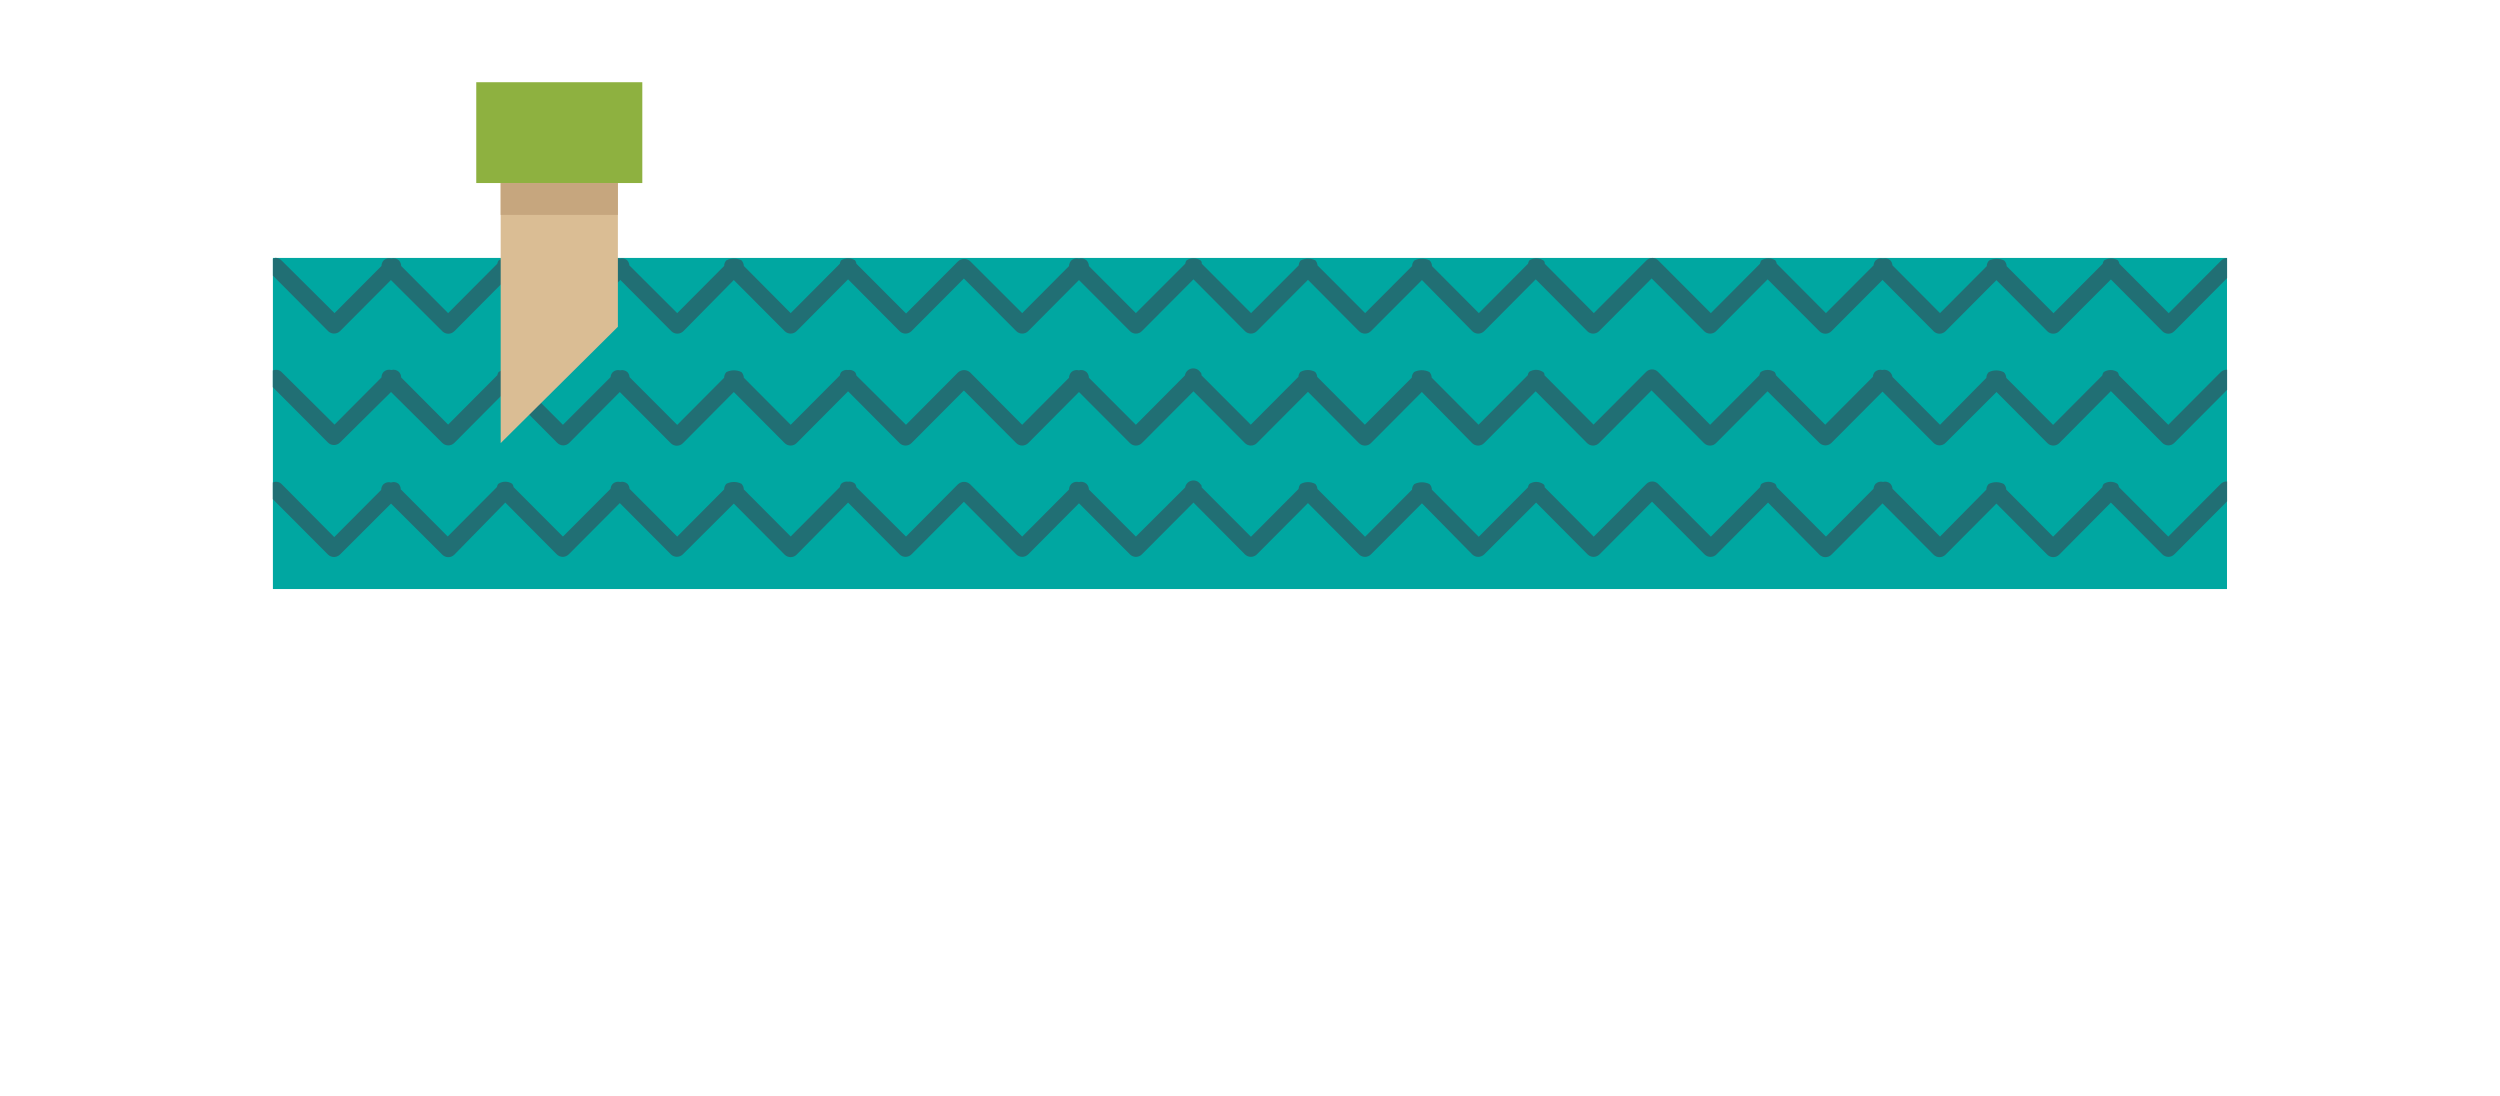
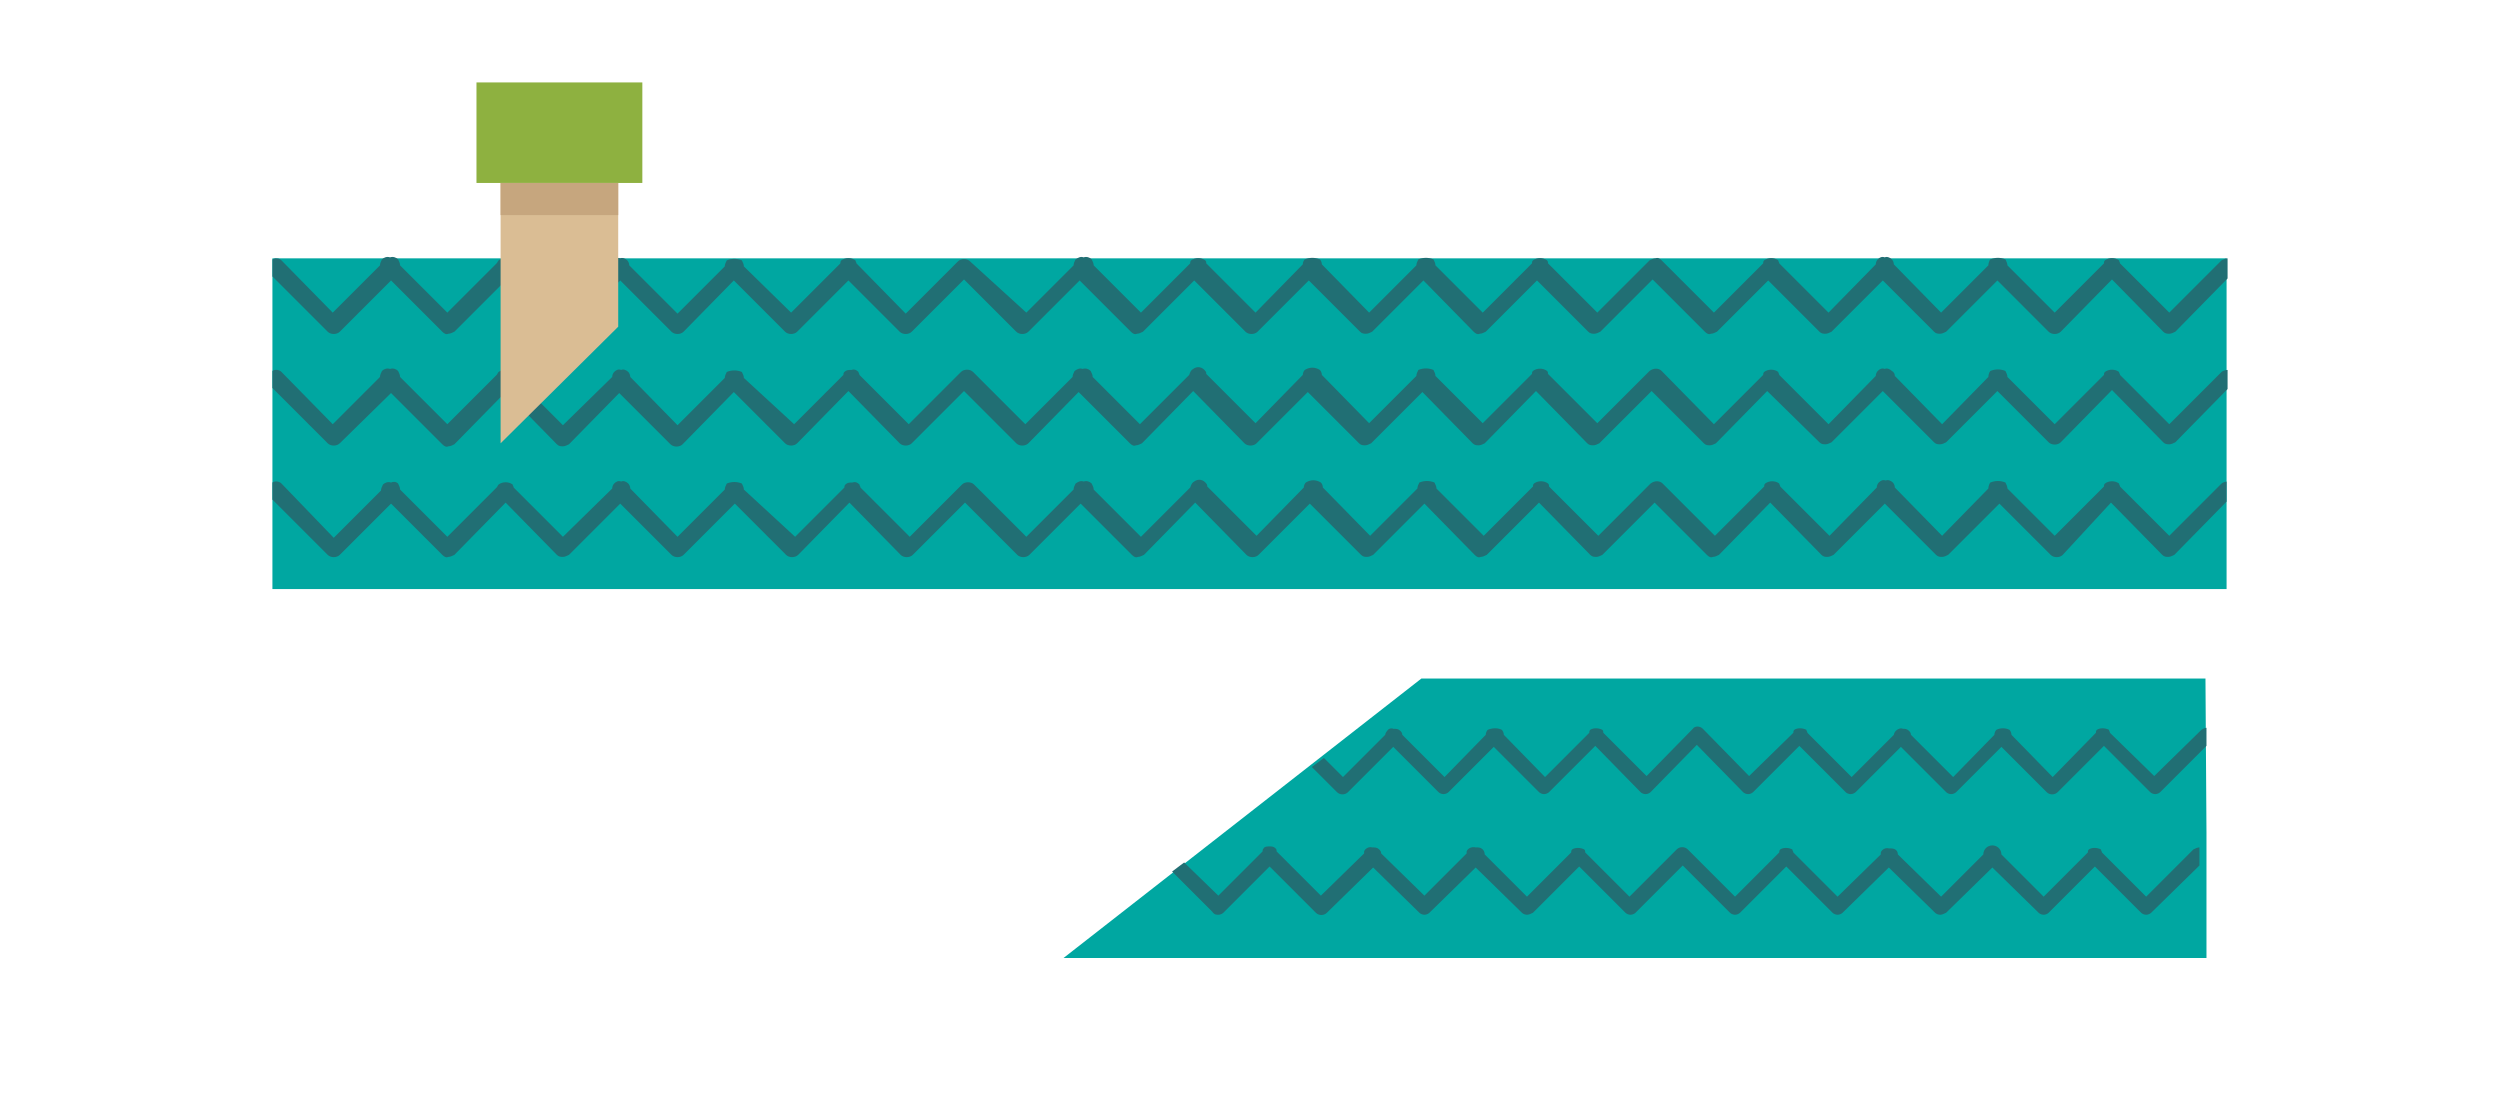
- <svg xmlns="http://www.w3.org/2000/svg" viewBox="0 0 248.71 108.94">
-   <defs>
-     <style>.cls-1{fill:none;opacity:0.8;}.cls-2{fill:#00a7a1;}.cls-3{fill:#216f74;}.cls-4{fill:#dabd94;}.cls-5{fill:#8eb140;}.cls-6{fill:#c6a67e;}</style>
-   </defs>
-   <g id="Capa_2" data-name="Capa 2">
-     <g id="Layer_1" data-name="Layer 1">
-       <rect class="cls-1" width="248.71" height="108.94" />
-       <rect class="cls-2" x="27.15" y="25.66" width="194.4" height="32.94" />
-       <path class="cls-3" d="M221.56,25.67h0a.84.84,0,0,0-.59.25l-5.22,5.24-4.9-4.91a.89.89,0,0,0-.14-.34,1.28,1.28,0,0,0-1.39,0,.83.83,0,0,0-.14.34l-4.89,4.91-4.66-4.68a.82.82,0,0,0-.24-.56,1.71,1.71,0,0,0-1.51,0,.81.81,0,0,0-.23.56L193,31.15l-4.73-4.75a.82.82,0,0,0-.2-.49.79.79,0,0,0-.74-.19.8.8,0,0,0-.74.19.84.84,0,0,0-.2.49l-4.74,4.75-4.89-4.91a.83.83,0,0,0-.14-.34,1.28,1.28,0,0,0-1.39,0c-.09.09-.09.22-.14.34l-4.89,4.91-5.23-5.24a.82.82,0,0,0-.59-.25h0a.84.84,0,0,0-.59.25l-5.23,5.24-4.88-4.91c0-.11,0-.24-.15-.34a1.27,1.27,0,0,0-1.38,0,.84.84,0,0,0-.14.34l-4.89,4.91-4.66-4.68a.83.83,0,0,0-.23-.56,1.73,1.73,0,0,0-1.52,0,.83.83,0,0,0-.23.56l-4.67,4.68-4.74-4.75a.85.85,0,0,0-.2-.49,1.56,1.56,0,0,0-1.47,0,.82.82,0,0,0-.2.49l-4.74,4.75-4.9-4.91c0-.11,0-.24-.13-.34a1.29,1.29,0,0,0-1.39,0,.83.83,0,0,0-.13.34L113,31.15l-4.67-4.68a.83.83,0,0,0-.23-.56.8.8,0,0,0-.77-.18.78.78,0,0,0-.75.18.87.87,0,0,0-.23.56l-4.66,4.68L96.53,26s0,0,0,0a.89.89,0,0,0-1.22,0s0,0,0,0l-5.17,5.19L85.2,26.24a.82.82,0,0,0-.13-.34,1.29,1.29,0,0,0-1.39,0,.71.71,0,0,0-.13.34l-4.89,4.91L74,26.46a.9.9,0,0,0-.23-.56,1.67,1.67,0,0,0-1.51,0,.84.84,0,0,0-.22.56l-4.67,4.69L62.61,26.4a.83.83,0,0,0-.2-.49.79.79,0,0,0-.74-.19.78.78,0,0,0-.74.19.84.84,0,0,0-.21.49L56,31.15,51.1,26.24A.84.84,0,0,0,51,25.9a1.25,1.25,0,0,0-1.38,0c-.1.09-.1.22-.15.34l-4.89,4.91-4.67-4.69a.82.82,0,0,0-.23-.56.79.79,0,0,0-.75-.18.79.79,0,0,0-.76.18.84.84,0,0,0-.22.56l-4.67,4.69L28,25.9a.84.84,0,0,0-.59-.25h0c-.1,0-.17.08-.26.11v1.66l5.49,5.52a.85.85,0,0,0,1.19,0l5.06-5.08L44,32.95a.84.84,0,0,0,.6.25.84.84,0,0,0,.6-.25l5.12-5.15,5.12,5.15a.86.86,0,0,0,.6.25.84.84,0,0,0,.59-.25l5.08-5.1,5.08,5.1a.85.85,0,0,0,1.19,0L73,27.86l5.06,5.08a.84.84,0,0,0,1.19,0l5.12-5.15,5.12,5.15a.84.84,0,0,0,1.19,0l5.21-5.23,5.21,5.23a.84.84,0,0,0,1.19,0l5.05-5.08,5.07,5.08a.84.84,0,0,0,.6.25.83.83,0,0,0,.59-.25l5.13-5.15,5.12,5.15a.84.84,0,0,0,1.19,0l5.08-5.1,5.07,5.1a.86.86,0,0,0,.6.25.83.83,0,0,0,.6-.25l5.07-5.08,5,5.08a.84.84,0,0,0,.6.25.86.86,0,0,0,.6-.25l5.12-5.15,5.12,5.15a.83.83,0,0,0,.59.25.85.85,0,0,0,.6-.25l5.22-5.24,5.22,5.24a.84.84,0,0,0,.6.25.83.83,0,0,0,.6-.25l5.12-5.15L181,32.95a.86.86,0,0,0,.6.25.85.85,0,0,0,.6-.25l5.08-5.1,5.08,5.1a.83.83,0,0,0,.59.25.86.86,0,0,0,.6-.25l5.06-5.08,5.06,5.08a.84.84,0,0,0,1.19,0L210,27.8l5.12,5.15a.85.85,0,0,0,.6.25.83.83,0,0,0,.59-.25l5.25-5.28Z" />
-       <path class="cls-3" d="M221.56,36.78a.82.82,0,0,0-.63.24l-5.22,5.24-4.9-4.91a.88.88,0,0,0-.14-.33,1.26,1.26,0,0,0-1.39,0,.81.81,0,0,0-.14.34l-4.89,4.91-4.66-4.68a.82.82,0,0,0-.24-.56,1.67,1.67,0,0,0-1.51,0,.81.81,0,0,0-.23.56L193,42.26l-4.73-4.76A.81.81,0,0,0,188,37a.78.78,0,0,0-.74-.19.79.79,0,0,0-.74.19.83.83,0,0,0-.2.49l-4.74,4.76-4.89-4.91a.82.82,0,0,0-.14-.33,1.26,1.26,0,0,0-1.39,0c-.09.09-.09.22-.14.34l-4.89,4.91L164.95,37a.83.83,0,0,0-1.19,0l-5.23,5.24-4.88-4.91c0-.11,0-.24-.15-.33a1.25,1.25,0,0,0-1.38,0,.82.82,0,0,0-.14.34l-4.89,4.91-4.66-4.68a.83.83,0,0,0-.23-.56,1.69,1.69,0,0,0-1.52,0,.83.83,0,0,0-.23.56l-4.67,4.68-4.74-4.76a.83.83,0,0,0-.2-.49,1.52,1.52,0,0,0-1.47,0,.81.81,0,0,0-.2.49l-4.74,4.76-4.9-4.91c0-.11,0-.24-.13-.33a.84.84,0,0,0-1.52.34L113,42.26l-4.67-4.68a.83.83,0,0,0-.23-.56.8.8,0,0,0-.77-.18.79.79,0,0,0-.75.18.87.87,0,0,0-.23.56l-4.66,4.68-5.17-5.2s0,0,0,0a.89.89,0,0,0-1.22,0s0,0,0,0l-5.17,5.2L85.2,37.36a.8.8,0,0,0-.13-.34.82.82,0,0,0-.7-.21.8.8,0,0,0-.69.21.7.7,0,0,0-.13.33l-4.89,4.91L74,37.58a.89.89,0,0,0-.23-.56,1.67,1.67,0,0,0-1.51,0,.83.83,0,0,0-.22.56l-4.67,4.69-4.74-4.75a.82.82,0,0,0-.2-.49.8.8,0,0,0-.74-.19.78.78,0,0,0-.74.19.83.83,0,0,0-.21.49L56,42.26,51.1,37.36A.81.81,0,0,0,51,37a1.25,1.25,0,0,0-1.38,0c-.1.09-.1.22-.15.33l-4.89,4.91-4.67-4.69a.82.82,0,0,0-.23-.56.78.78,0,0,0-.75-.18.79.79,0,0,0-.76.18.83.83,0,0,0-.22.56l-4.67,4.69L28,37a.78.78,0,0,0-.86-.14v1.66l5.49,5.51a.85.85,0,0,0,1.19,0L38.9,39,44,44.06a.84.84,0,0,0,.6.25.85.85,0,0,0,.6-.25l5.12-5.15,5.12,5.15a.86.86,0,0,0,.6.25.84.84,0,0,0,.59-.25L61.66,39l5.08,5.1a.85.85,0,0,0,1.19,0L73,39l5.06,5.08a.84.84,0,0,0,1.19,0l5.12-5.15,5.12,5.15a.84.84,0,0,0,1.19,0l5.21-5.23,5.21,5.23a.84.84,0,0,0,1.19,0L107.34,39l5.07,5.08a.84.84,0,0,0,.6.25.83.83,0,0,0,.59-.25l5.13-5.15,5.12,5.15a.84.84,0,0,0,1.19,0l5.08-5.1,5.07,5.1a.86.86,0,0,0,.6.25.83.83,0,0,0,.6-.25L141.45,39l5,5.08a.85.85,0,0,0,.6.25.86.86,0,0,0,.6-.25l5.12-5.15,5.12,5.15a.84.84,0,0,0,.59.25.85.85,0,0,0,.6-.25l5.22-5.24,5.22,5.24a.85.85,0,0,0,.6.25.83.83,0,0,0,.6-.25l5.12-5.15L181,44.06a.87.87,0,0,0,.6.25.85.85,0,0,0,.6-.25l5.08-5.1,5.08,5.1a.84.84,0,0,0,.59.25.86.86,0,0,0,.6-.25L198.62,39l5.06,5.08a.84.84,0,0,0,1.19,0L210,38.91l5.12,5.15a.85.85,0,0,0,.6.25.84.84,0,0,0,.59-.25l5.25-5.27Z" />
-       <path class="cls-3" d="M221.56,47.9a.81.81,0,0,0-.63.24l-5.22,5.24-4.9-4.91a.88.88,0,0,0-.14-.33,1.26,1.26,0,0,0-1.39,0,.81.81,0,0,0-.14.34l-4.89,4.91-4.66-4.68a.82.82,0,0,0-.24-.56,1.67,1.67,0,0,0-1.51,0,.81.81,0,0,0-.23.56L193,53.38l-4.73-4.76a.81.81,0,0,0-.2-.49.78.78,0,0,0-.74-.19.79.79,0,0,0-.74.19.83.83,0,0,0-.2.49l-4.74,4.76-4.89-4.91a.82.82,0,0,0-.14-.33,1.26,1.26,0,0,0-1.39,0c-.09.09-.09.22-.14.34l-4.89,4.91-5.23-5.24a.83.83,0,0,0-1.19,0l-5.23,5.24-4.88-4.91c0-.11,0-.24-.15-.33a1.25,1.25,0,0,0-1.38,0,.82.82,0,0,0-.14.34l-4.89,4.91-4.66-4.68a.83.83,0,0,0-.23-.56,1.69,1.69,0,0,0-1.52,0,.83.83,0,0,0-.23.56l-4.67,4.68-4.74-4.76a.83.83,0,0,0-.2-.49,1.52,1.52,0,0,0-1.47,0,.81.81,0,0,0-.2.49l-4.74,4.76-4.9-4.91c0-.11,0-.24-.13-.33a.84.84,0,0,0-1.52.34L113,53.38l-4.67-4.68a.83.83,0,0,0-.23-.56.8.8,0,0,0-.77-.18.79.79,0,0,0-.75.18.87.87,0,0,0-.23.56l-4.66,4.68-5.17-5.2s0,0,0,0a.89.89,0,0,0-1.22,0s0,0,0,0l-5.17,5.2L85.2,48.47a.8.8,0,0,0-.13-.34.82.82,0,0,0-.7-.21.8.8,0,0,0-.69.21.7.7,0,0,0-.13.33l-4.89,4.91L74,48.69a.89.89,0,0,0-.23-.56,1.67,1.67,0,0,0-1.51,0,.83.83,0,0,0-.22.56l-4.67,4.69-4.74-4.75a.82.82,0,0,0-.2-.49.8.8,0,0,0-.74-.19.78.78,0,0,0-.74.19.83.83,0,0,0-.21.49L56,53.38,51.1,48.47a.82.82,0,0,0-.14-.34,1.25,1.25,0,0,0-1.38,0c-.1.09-.1.22-.15.33l-4.89,4.91-4.67-4.69a.82.82,0,0,0-.23-.56A.78.78,0,0,0,38.9,48a.79.79,0,0,0-.76.18.83.83,0,0,0-.22.56l-4.67,4.69L28,48.14a.78.78,0,0,0-.86-.14v1.66l5.49,5.51a.85.85,0,0,0,1.19,0L38.9,50.1,44,55.18a.84.84,0,0,0,.6.25.84.84,0,0,0,.6-.25L50.27,50l5.12,5.15a.86.86,0,0,0,.6.25.84.84,0,0,0,.59-.25l5.08-5.1,5.08,5.1a.85.85,0,0,0,1.19,0L73,50.1l5.06,5.08a.84.84,0,0,0,1.19,0L84.37,50l5.12,5.15a.84.84,0,0,0,1.19,0l5.21-5.23,5.21,5.23a.84.84,0,0,0,1.19,0l5.05-5.08,5.07,5.08a.84.84,0,0,0,.6.25.83.83,0,0,0,.59-.25L118.73,50l5.12,5.15a.84.84,0,0,0,1.19,0l5.08-5.1,5.07,5.1a.86.86,0,0,0,.6.25.83.83,0,0,0,.6-.25l5.07-5.08,5,5.08a.84.84,0,0,0,.6.25.86.86,0,0,0,.6-.25L152.82,50l5.12,5.15a.83.83,0,0,0,.59.25.85.85,0,0,0,.6-.25l5.22-5.24,5.22,5.24a.84.84,0,0,0,.6.25.83.83,0,0,0,.6-.25L175.89,50,181,55.18a.86.86,0,0,0,.6.25.85.85,0,0,0,.6-.25l5.08-5.1,5.08,5.1a.83.83,0,0,0,.59.25.86.86,0,0,0,.6-.25l5.06-5.08,5.06,5.08a.84.84,0,0,0,1.19,0L210,50l5.12,5.15a.85.85,0,0,0,.6.25.83.83,0,0,0,.59-.25l5.25-5.27Z" />
-       <polygon class="cls-4" points="61.47 32.51 49.81 44.08 49.81 18.21 61.47 18.21 61.47 32.51" />
-       <rect class="cls-5" x="47.38" y="8.18" width="16.52" height="10.03" />
-       <rect class="cls-6" x="49.81" y="18.21" width="11.66" height="3.17" />
+ <svg xmlns="http://www.w3.org/2000/svg" version="1.1" id="Capa_1" x="0px" y="0px" viewBox="0 0 248.7 108.9" style="enable-background:new 0 0 248.7 108.9;" xml:space="preserve">
+   <style type="text/css">
+ 	.st0{fill:none;}
+ 	.st1{fill:#00A7A1;}
+ 	.st2{fill:#216F74;}
+ 	.st3{fill:#DABD94;}
+ 	.st4{fill:#8EB140;}
+ 	.st5{fill:#C6A67E;}
+ </style>
+   <g id="Capa_2">
+     <g id="Layer_1">
+       <rect class="st0" width="248.7" height="108.9" />
+       <rect x="27.1" y="25.7" class="st1" width="194.4" height="32.9" />
+       <path class="st2" d="M221.6,25.7L221.6,25.7c-0.2,0-0.4,0.1-0.6,0.2l-5.2,5.2l-4.9-4.9c0-0.1-0.1-0.2-0.1-0.3    c-0.4-0.3-1-0.3-1.4,0c-0.1,0.1-0.1,0.2-0.1,0.3l-4.9,4.9l-4.7-4.7c0-0.2-0.1-0.4-0.2-0.6c-0.5-0.2-1-0.2-1.5,0    c-0.1,0.1-0.2,0.4-0.2,0.6l-4.7,4.7l-4.7-4.8c0-0.2-0.1-0.4-0.2-0.5c-0.2-0.2-0.5-0.3-0.7-0.2c-0.3-0.1-0.5,0-0.7,0.2    c-0.1,0.1-0.2,0.3-0.2,0.5l-4.7,4.8l-4.9-4.9c0-0.1-0.1-0.2-0.1-0.3c-0.4-0.3-1-0.3-1.4,0c-0.1,0.1-0.1,0.2-0.1,0.3l-4.9,4.9    l-5.2-5.2c-0.2-0.2-0.4-0.3-0.6-0.2l0,0c-0.2,0-0.4,0.1-0.6,0.2l-5.2,5.2l-4.9-4.9c0-0.1,0-0.2-0.1-0.3c-0.4-0.3-1-0.3-1.4,0    c-0.1,0.1-0.1,0.2-0.1,0.3l-4.9,4.9l-4.7-4.7c0-0.2-0.1-0.4-0.2-0.6c-0.5-0.2-1-0.2-1.5,0c-0.1,0.2-0.2,0.4-0.2,0.6l-4.7,4.7    l-4.7-4.8c0-0.2-0.1-0.4-0.2-0.5c-0.5-0.2-1-0.2-1.5,0c-0.1,0.1-0.2,0.3-0.2,0.5l-4.7,4.8l-4.9-4.9c0-0.1,0-0.2-0.1-0.3    c-0.4-0.3-1-0.3-1.4,0c-0.1,0.1-0.1,0.2-0.1,0.3l-4.9,4.9l-4.7-4.7c0-0.2-0.1-0.4-0.2-0.6c-0.2-0.2-0.5-0.3-0.8-0.2    c-0.3-0.1-0.5,0-0.8,0.2c-0.1,0.2-0.2,0.4-0.2,0.6l-4.7,4.7L96.5,26l0,0c-0.3-0.3-0.9-0.3-1.2,0l0,0l-5.2,5.2l-4.9-5    c0-0.1-0.1-0.2-0.1-0.3c-0.4-0.3-1-0.3-1.4,0c-0.1,0.1-0.1,0.2-0.1,0.3l-4.9,4.9L74,26.5c0-0.2-0.1-0.4-0.2-0.6    c-0.5-0.2-1-0.2-1.5,0c-0.1,0.2-0.2,0.4-0.2,0.6l-4.7,4.7l-4.8-4.8c0-0.2-0.1-0.4-0.2-0.5c-0.2-0.2-0.5-0.3-0.7-0.2    c-0.3-0.1-0.5,0-0.7,0.2c-0.1,0.1-0.2,0.3-0.2,0.5L56,31.1l-4.9-4.9c0-0.1,0-0.2-0.1-0.3c-0.4-0.3-1-0.3-1.4,0    c-0.1,0.1-0.1,0.2-0.2,0.3l-4.9,4.9l-4.7-4.7c0-0.2-0.1-0.4-0.2-0.6c-0.2-0.2-0.5-0.3-0.8-0.2c-0.3-0.1-0.6,0-0.8,0.2    c-0.1,0.2-0.2,0.4-0.2,0.6l-4.7,4.7L28,25.9c-0.2-0.2-0.4-0.2-0.6-0.2l0,0c-0.1,0-0.2,0.1-0.3,0.1v1.7l5.5,5.5    c0.3,0.3,0.9,0.3,1.2,0l5.1-5.1L44,33c0.2,0.2,0.4,0.3,0.6,0.2c0.2,0,0.4-0.1,0.6-0.2l5.1-5.1l5.1,5.1c0.2,0.2,0.4,0.2,0.6,0.2    c0.2,0,0.4-0.1,0.6-0.2l5.1-5.1l5.1,5.1c0.3,0.3,0.9,0.3,1.2,0l5-5.1l5.1,5.1c0.3,0.3,0.9,0.3,1.2,0c0,0,0,0,0,0l5.1-5.1l5.1,5.1    c0.3,0.3,0.9,0.3,1.2,0c0,0,0,0,0,0l5.2-5.2l5.2,5.2c0.3,0.3,0.9,0.3,1.2,0c0,0,0,0,0,0l5.1-5.1l5.1,5.1c0.2,0.2,0.4,0.3,0.6,0.2    c0.2,0,0.4-0.1,0.6-0.2l5.1-5.1l5.1,5.1c0.3,0.3,0.9,0.3,1.2,0c0,0,0,0,0,0l5.1-5.1l5.1,5.1c0.2,0.2,0.4,0.2,0.6,0.2    c0.2,0,0.4-0.1,0.6-0.2l5.1-5.1l5,5.1c0.2,0.2,0.4,0.3,0.6,0.2c0.2,0,0.4-0.1,0.6-0.2l5.1-5.1l5.1,5.1c0.2,0.2,0.4,0.2,0.6,0.2    c0.2,0,0.4-0.1,0.6-0.2l5.2-5.2l5.2,5.2c0.2,0.2,0.4,0.3,0.6,0.2c0.2,0,0.4-0.1,0.6-0.2l5.1-5.1L181,33c0.2,0.2,0.4,0.2,0.6,0.2    c0.2,0,0.4-0.1,0.6-0.2l5.1-5.1l5.1,5.1c0.2,0.2,0.4,0.2,0.6,0.2c0.2,0,0.4-0.1,0.6-0.2l5.1-5.1l5.1,5.1c0.3,0.3,0.9,0.3,1.2,0    c0,0,0,0,0,0l5.1-5.2l5.1,5.2c0.2,0.2,0.4,0.2,0.6,0.2c0.2,0,0.4-0.1,0.6-0.2l5.2-5.3V25.7z" />
+       <path class="st2" d="M221.6,36.8c-0.2,0-0.5,0.1-0.6,0.2l-5.2,5.2l-4.9-4.9c0-0.1-0.1-0.2-0.1-0.3c-0.4-0.3-1-0.3-1.4,0    c-0.1,0.1-0.1,0.2-0.1,0.3l-4.9,4.9l-4.7-4.7c0-0.2-0.1-0.4-0.2-0.6c-0.5-0.2-1-0.2-1.5,0c-0.1,0.1-0.2,0.4-0.2,0.6l-4.6,4.7    l-4.7-4.8c0-0.2-0.1-0.4-0.3-0.5c-0.2-0.2-0.5-0.3-0.7-0.2c-0.3-0.1-0.5,0-0.7,0.2c-0.1,0.1-0.2,0.3-0.2,0.5l-4.7,4.8l-4.9-4.9    c0-0.1-0.1-0.2-0.1-0.3c-0.4-0.3-1-0.3-1.4,0c-0.1,0.1-0.1,0.2-0.1,0.3l-4.9,4.9l-5.2-5.3c-0.3-0.3-0.8-0.3-1.2,0c0,0,0,0,0,0    l-5.2,5.2l-4.9-4.9c0-0.1,0-0.2-0.1-0.3c-0.4-0.3-1-0.3-1.4,0c-0.1,0.1-0.1,0.2-0.1,0.3l-4.9,4.9l-4.7-4.7c0-0.2-0.1-0.4-0.2-0.6    c-0.5-0.2-1-0.2-1.5,0c-0.1,0.2-0.2,0.4-0.2,0.6l-4.7,4.7l-4.7-4.8c0-0.2-0.1-0.4-0.2-0.5c-0.5-0.3-1-0.3-1.5,0    c-0.1,0.1-0.2,0.3-0.2,0.5l-4.7,4.8l-4.9-4.9c0-0.1,0-0.2-0.1-0.3c-0.3-0.4-0.8-0.5-1.2-0.2c-0.2,0.1-0.3,0.3-0.4,0.6l-4.9,4.9    l-4.7-4.7c0-0.2-0.1-0.4-0.2-0.6c-0.2-0.2-0.5-0.3-0.8-0.2c-0.3-0.1-0.5,0-0.8,0.2c-0.1,0.2-0.2,0.4-0.2,0.6l-4.7,4.7l-5.2-5.2    l0,0c-0.3-0.3-0.9-0.3-1.2,0l0,0l-5.2,5.2l-4.9-4.9c0-0.1-0.1-0.2-0.1-0.3c-0.2-0.2-0.4-0.3-0.7-0.2c-0.3,0-0.5,0-0.7,0.2    c-0.1,0.1-0.1,0.2-0.1,0.3l-4.9,4.9L74,37.6c0-0.2-0.1-0.4-0.2-0.6c-0.5-0.2-1-0.2-1.5,0c-0.1,0.2-0.2,0.4-0.2,0.6l-4.7,4.7    l-4.7-4.8c0-0.2-0.1-0.4-0.2-0.5c-0.2-0.2-0.5-0.3-0.7-0.2c-0.3-0.1-0.5,0-0.7,0.2c-0.1,0.1-0.2,0.3-0.2,0.5L56,42.3l-4.9-4.9    c0-0.1,0-0.2-0.1-0.4c-0.4-0.3-1-0.3-1.4,0c-0.1,0.1-0.1,0.2-0.2,0.3l-4.9,4.9l-4.7-4.7c0-0.2-0.1-0.4-0.2-0.6    c-0.2-0.2-0.5-0.3-0.8-0.2c-0.3-0.1-0.6,0-0.8,0.2c-0.1,0.2-0.2,0.4-0.2,0.6l-4.7,4.7L28,37c-0.2-0.2-0.6-0.3-0.9-0.1v1.7l5.5,5.5    c0.3,0.3,0.9,0.3,1.2,0l5.1-5l5.1,5.1c0.2,0.2,0.4,0.3,0.6,0.2c0.2,0,0.4-0.1,0.6-0.2l5.1-5.2l5.1,5.2c0.2,0.2,0.4,0.2,0.6,0.2    c0.2,0,0.4-0.1,0.6-0.2l5-5.1l5.1,5.1c0.3,0.3,0.9,0.3,1.2,0L73,39l5.1,5.1c0.3,0.3,0.9,0.3,1.2,0c0,0,0,0,0,0l5.1-5.2l5.1,5.2    c0.3,0.3,0.9,0.3,1.2,0c0,0,0,0,0,0l5.2-5.2l5.2,5.2c0.3,0.3,0.9,0.3,1.2,0c0,0,0,0,0,0l5-5.1l5.1,5.1c0.2,0.2,0.4,0.3,0.6,0.2    c0.2,0,0.4-0.1,0.6-0.2l5.1-5.2l5.1,5.2c0.3,0.3,0.9,0.3,1.2,0c0,0,0,0,0,0l5.1-5.1l5.1,5.1c0.2,0.2,0.4,0.2,0.6,0.2    c0.2,0,0.4-0.1,0.6-0.2l5.1-5.1l5,5.1c0.2,0.2,0.4,0.2,0.6,0.2c0.2,0,0.4-0.1,0.6-0.2l5.1-5.2l5.1,5.2c0.2,0.2,0.4,0.2,0.6,0.2    c0.2,0,0.4-0.1,0.6-0.2l5.2-5.2l5.2,5.2c0.2,0.2,0.4,0.2,0.6,0.2c0.2,0,0.4-0.1,0.6-0.2l5.1-5.2l5.2,5.1c0.2,0.2,0.4,0.2,0.6,0.2    c0.2,0,0.4-0.1,0.6-0.2l5.1-5.1l5.1,5.1c0.2,0.2,0.4,0.2,0.6,0.2c0.2,0,0.4-0.1,0.6-0.2l5.1-5.1l5.1,5.1c0.3,0.3,0.9,0.3,1.2,0    c0,0,0,0,0,0l5.1-5.2l5.1,5.2c0.2,0.2,0.4,0.2,0.6,0.2c0.2,0,0.4-0.1,0.6-0.2l5.2-5.3V36.8z" />
+       <path class="st2" d="M221.6,47.9c-0.2,0-0.5,0.1-0.6,0.2l-5.2,5.2l-4.9-4.9c0-0.1-0.1-0.2-0.1-0.3c-0.4-0.3-1-0.3-1.4,0    c-0.1,0.1-0.1,0.2-0.1,0.3l-4.9,4.9l-4.7-4.7c0-0.2-0.1-0.4-0.2-0.6c-0.5-0.2-1-0.2-1.5,0c-0.1,0.1-0.2,0.4-0.2,0.6l-4.6,4.7    l-4.7-4.8c0-0.2-0.1-0.4-0.2-0.5c-0.2-0.2-0.5-0.3-0.7-0.2c-0.3-0.1-0.5,0-0.7,0.2c-0.1,0.1-0.2,0.3-0.2,0.5l-4.7,4.8l-4.9-4.9    c0-0.1-0.1-0.2-0.1-0.3c-0.4-0.3-1-0.3-1.4,0c-0.1,0.1-0.1,0.2-0.1,0.3l-4.9,4.9l-5.2-5.2c-0.3-0.3-0.8-0.3-1.2,0c0,0,0,0,0,0    l-5.2,5.2l-4.9-4.9c0-0.1,0-0.2-0.1-0.3c-0.4-0.3-1-0.3-1.4,0c-0.1,0.1-0.1,0.2-0.1,0.3l-4.9,4.9l-4.7-4.7c0-0.2-0.1-0.4-0.2-0.6    c-0.5-0.2-1-0.2-1.5,0c-0.1,0.2-0.2,0.4-0.2,0.6l-4.7,4.7l-4.7-4.8c0-0.2-0.1-0.4-0.2-0.5c-0.5-0.3-1-0.3-1.5,0    c-0.1,0.1-0.2,0.3-0.2,0.5l-4.7,4.8l-4.9-4.9c0-0.1,0-0.2-0.1-0.3c-0.3-0.4-0.8-0.5-1.2-0.2c-0.2,0.1-0.3,0.3-0.4,0.6l-4.9,4.9    l-4.7-4.7c0-0.2-0.1-0.4-0.2-0.6c-0.2-0.2-0.5-0.3-0.8-0.2c-0.3-0.1-0.5,0-0.8,0.2c-0.1,0.2-0.2,0.4-0.2,0.6l-4.7,4.7l-5.2-5.2    l0,0c-0.3-0.3-0.9-0.3-1.2,0l0,0l-5.2,5.2l-4.9-4.9c0-0.1-0.1-0.2-0.1-0.3c-0.2-0.2-0.4-0.3-0.7-0.2c-0.3,0-0.5,0-0.7,0.2    c-0.1,0.1-0.1,0.2-0.1,0.3l-4.9,4.9L74,48.7c0-0.2-0.1-0.4-0.2-0.6c-0.5-0.2-1-0.2-1.5,0c-0.1,0.2-0.2,0.4-0.2,0.6l-4.7,4.7    l-4.7-4.8c0-0.2-0.1-0.4-0.2-0.5c-0.2-0.2-0.5-0.3-0.7-0.2c-0.3-0.1-0.5,0-0.7,0.2c-0.1,0.1-0.2,0.3-0.2,0.5L56,53.4l-4.9-4.9    c0-0.1-0.1-0.2-0.1-0.3c-0.4-0.3-1-0.3-1.4,0c-0.1,0.1-0.1,0.2-0.2,0.3l-4.9,4.9l-4.7-4.7c0-0.2-0.1-0.4-0.2-0.6    c-0.2-0.2-0.5-0.2-0.7-0.1c-0.3-0.1-0.6,0-0.8,0.2c-0.1,0.2-0.2,0.4-0.2,0.6l-4.7,4.7L28,48.1c-0.2-0.2-0.6-0.3-0.9-0.1v1.7    l5.5,5.5c0.3,0.3,0.9,0.3,1.2,0l5.1-5.1l5.1,5.1c0.2,0.2,0.4,0.3,0.6,0.2c0.2,0,0.4-0.1,0.6-0.2l5.1-5.2l5.1,5.2    c0.2,0.2,0.4,0.2,0.6,0.2c0.2,0,0.4-0.1,0.6-0.2l5.1-5.1l5.1,5.1c0.3,0.3,0.9,0.3,1.2,0l5.1-5.1l5.1,5.1c0.3,0.3,0.9,0.3,1.2,0    c0,0,0,0,0,0l5.1-5.2l5.1,5.2c0.3,0.3,0.9,0.3,1.2,0c0,0,0,0,0,0l5.2-5.2l5.2,5.2c0.3,0.3,0.9,0.3,1.2,0c0,0,0,0,0,0l5.1-5.1    l5.1,5.1c0.2,0.2,0.4,0.3,0.6,0.2c0.2,0,0.4-0.1,0.6-0.2l5.1-5.2l5.1,5.2c0.3,0.3,0.9,0.3,1.2,0c0,0,0,0,0,0l5.1-5.1l5.1,5.1    c0.2,0.2,0.4,0.2,0.6,0.2c0.2,0,0.4-0.1,0.6-0.2l5.1-5.1l5,5.1c0.2,0.2,0.4,0.3,0.6,0.2c0.2,0,0.4-0.1,0.6-0.2l5.2-5.2l5.1,5.2    c0.2,0.2,0.4,0.2,0.6,0.2c0.2,0,0.4-0.1,0.6-0.2l5.2-5.2l5.2,5.2c0.2,0.2,0.4,0.3,0.6,0.2c0.2,0,0.4-0.1,0.6-0.2l5.1-5.2l5.1,5.2    c0.2,0.2,0.4,0.2,0.6,0.2c0.2,0,0.4-0.1,0.6-0.2l5.1-5.1l5.1,5.1c0.2,0.2,0.4,0.2,0.6,0.2c0.2,0,0.4-0.1,0.6-0.2l5.1-5.1l5.1,5.1    c0.3,0.3,0.9,0.3,1.2,0c0,0,0,0,0,0L210,50l5.1,5.2c0.2,0.2,0.4,0.2,0.6,0.2c0.2,0,0.4-0.1,0.6-0.2l5.2-5.3V47.9z" />
+       <polygon class="st3" points="61.5,32.5 49.8,44.1 49.8,18.2 61.5,18.2   " />
+       <rect x="47.4" y="8.2" class="st4" width="16.5" height="10" />
+       <rect x="49.8" y="18.2" class="st5" width="11.7" height="3.2" />
    </g>
  </g>
+   <g>
+     <polygon class="st1" points="105.8,95.3 219.5,95.3 219.5,82.8 219.4,67.5 141.4,67.5  " />
+     <path class="st2" d="M214.3,77.2l-4.4-4.3c0-0.1-0.1-0.2-0.1-0.3c-0.4-0.2-0.9-0.2-1.2,0c-0.1,0.1-0.1,0.2-0.1,0.3l-4.3,4.4   l-4.1-4.2c0-0.2-0.1-0.4-0.2-0.5c-0.4-0.2-0.9-0.2-1.3,0c-0.1,0.1-0.2,0.3-0.2,0.5l-4.1,4.2l-4.2-4.2c0-0.2-0.1-0.3-0.2-0.4   c-0.2-0.2-0.4-0.2-0.6-0.2c-0.2-0.1-0.5,0-0.7,0.2c-0.1,0.1-0.2,0.3-0.2,0.4l-4.2,4.2l-4.4-4.4c0-0.1-0.1-0.2-0.1-0.3   c-0.4-0.2-0.9-0.2-1.2,0c-0.1,0.1-0.1,0.2-0.1,0.3l-4.4,4.3l-4.6-4.7c-0.3-0.3-0.8-0.3-1,0c0,0,0,0,0,0l-4.6,4.7l-4.3-4.3   c0-0.1,0-0.2-0.1-0.3c-0.4-0.2-0.9-0.2-1.2,0c-0.1,0.1-0.1,0.2-0.1,0.3l-4.4,4.4l-4.1-4.2c0-0.2-0.1-0.4-0.2-0.5   c-0.4-0.2-0.9-0.2-1.4,0c-0.1,0.1-0.2,0.3-0.2,0.5l-4.1,4.2l-4.2-4.2c0-0.2-0.1-0.3-0.2-0.4c-0.2-0.2-0.4-0.2-0.7-0.2   c-0.2-0.1-0.5,0-0.6,0.2c-0.1,0.1-0.2,0.3-0.2,0.4l-4.2,4.2l-1.9-1.9l-1.2,0.9l2.5,2.5c0.3,0.3,0.8,0.3,1.1,0l4.5-4.5l4.5,4.5   c0.1,0.1,0.3,0.2,0.5,0.2c0.2,0,0.4-0.1,0.5-0.2l4.5-4.5l4.5,4.5c0.1,0.1,0.3,0.2,0.5,0.2c0.2,0,0.4-0.1,0.5-0.2l4.6-4.6l4.5,4.6   c0.1,0.1,0.3,0.2,0.5,0.2c0.2,0,0.4-0.1,0.5-0.2l4.6-4.7l4.6,4.7c0.1,0.1,0.3,0.2,0.5,0.2c0.2,0,0.4-0.1,0.5-0.2l4.6-4.6l4.6,4.6   c0.1,0.1,0.3,0.2,0.5,0.2c0.2,0,0.4-0.1,0.5-0.2l4.5-4.5l4.5,4.5c0.1,0.1,0.3,0.2,0.5,0.2c0.2,0,0.4-0.1,0.5-0.2l4.5-4.5l4.5,4.5   c0.3,0.3,0.8,0.3,1.1,0l4.6-4.6l4.6,4.6c0.1,0.1,0.3,0.2,0.5,0.2c0.2,0,0.4-0.1,0.5-0.2l4.6-4.6v-1.8c-0.2,0-0.3,0.1-0.5,0.2   L214.3,77.2z" />
+     <path class="st2" d="M121.2,91c0.2,0,0.4-0.1,0.5-0.2l4.6-4.6l4.6,4.6c0.3,0.3,0.8,0.3,1.1,0l4.6-4.5l4.6,4.5   c0.1,0.1,0.3,0.2,0.5,0.2c0.2,0,0.4-0.1,0.5-0.2l4.6-4.5l4.6,4.5c0.1,0.1,0.3,0.2,0.5,0.2c0.2,0,0.4-0.1,0.6-0.2l4.6-4.6l4.6,4.6   c0.1,0.1,0.3,0.2,0.5,0.2c0.2,0,0.4-0.1,0.5-0.2l4.7-4.7l4.7,4.7c0.1,0.1,0.3,0.2,0.5,0.2c0.2,0,0.4-0.1,0.5-0.2l4.6-4.6l4.6,4.6   c0.1,0.1,0.3,0.2,0.5,0.2c0.2,0,0.4-0.1,0.5-0.2l4.6-4.5l4.6,4.5c0.1,0.1,0.3,0.2,0.5,0.2c0.2,0,0.4-0.1,0.6-0.2l4.6-4.5l4.6,4.5   c0.1,0.1,0.3,0.2,0.5,0.2c0.2,0,0.4-0.1,0.5-0.2l4.6-4.6l4.6,4.6c0.1,0.1,0.3,0.2,0.5,0.2c0.2,0,0.4-0.1,0.5-0.2l4.8-4.7v-1.8   c-0.2,0-0.4,0.1-0.6,0.2l-4.7,4.7l-4.4-4.4c0-0.1-0.1-0.2-0.1-0.3c-0.4-0.2-0.9-0.2-1.2,0c-0.1,0.1-0.1,0.2-0.1,0.3l-4.4,4.4   l-4.2-4.2c0-0.5-0.4-0.9-0.9-0.9s-0.9,0.4-0.9,0.9l-4.2,4.2l-4.3-4.2c0-0.4-0.3-0.6-0.7-0.6c-0.1,0-0.1,0-0.2,0   c-0.3-0.1-0.7,0.1-0.8,0.4c0,0.1,0,0.1,0,0.2l-4.3,4.2l-4.4-4.4c0-0.1-0.1-0.2-0.1-0.3c-0.4-0.2-0.9-0.2-1.2,0   c-0.1,0.1-0.1,0.2-0.1,0.3l-4.4,4.4l-4.7-4.7c-0.3-0.3-0.8-0.3-1.1,0l-4.7,4.7l-4.4-4.4c0-0.1,0-0.2-0.1-0.3   c-0.4-0.2-0.9-0.2-1.2,0c-0.1,0.1-0.1,0.2-0.1,0.3l-4.4,4.4l-4.2-4.2c0-0.4-0.3-0.7-0.7-0.7c-0.1,0-0.2,0-0.2,0   c-0.4-0.1-0.8,0.1-0.9,0.4c0,0.1,0,0.1,0,0.2l-4.2,4.2l-4.3-4.2c0-0.2-0.1-0.3-0.2-0.4c-0.2-0.2-0.4-0.2-0.7-0.2   c-0.3-0.1-0.7,0.1-0.8,0.4c0,0.1,0,0.1,0,0.2l-4.3,4.2l-4.4-4.4c0-0.1,0-0.2-0.1-0.3c-0.2-0.2-0.4-0.2-0.6-0.2   c-0.2,0-0.5,0-0.6,0.2c-0.1,0.1-0.1,0.2-0.1,0.3l-4.4,4.4l-3.4-3.3l-1.2,0.9l4,4C120.8,91,121,91,121.2,91z" />
+   </g>
</svg>
